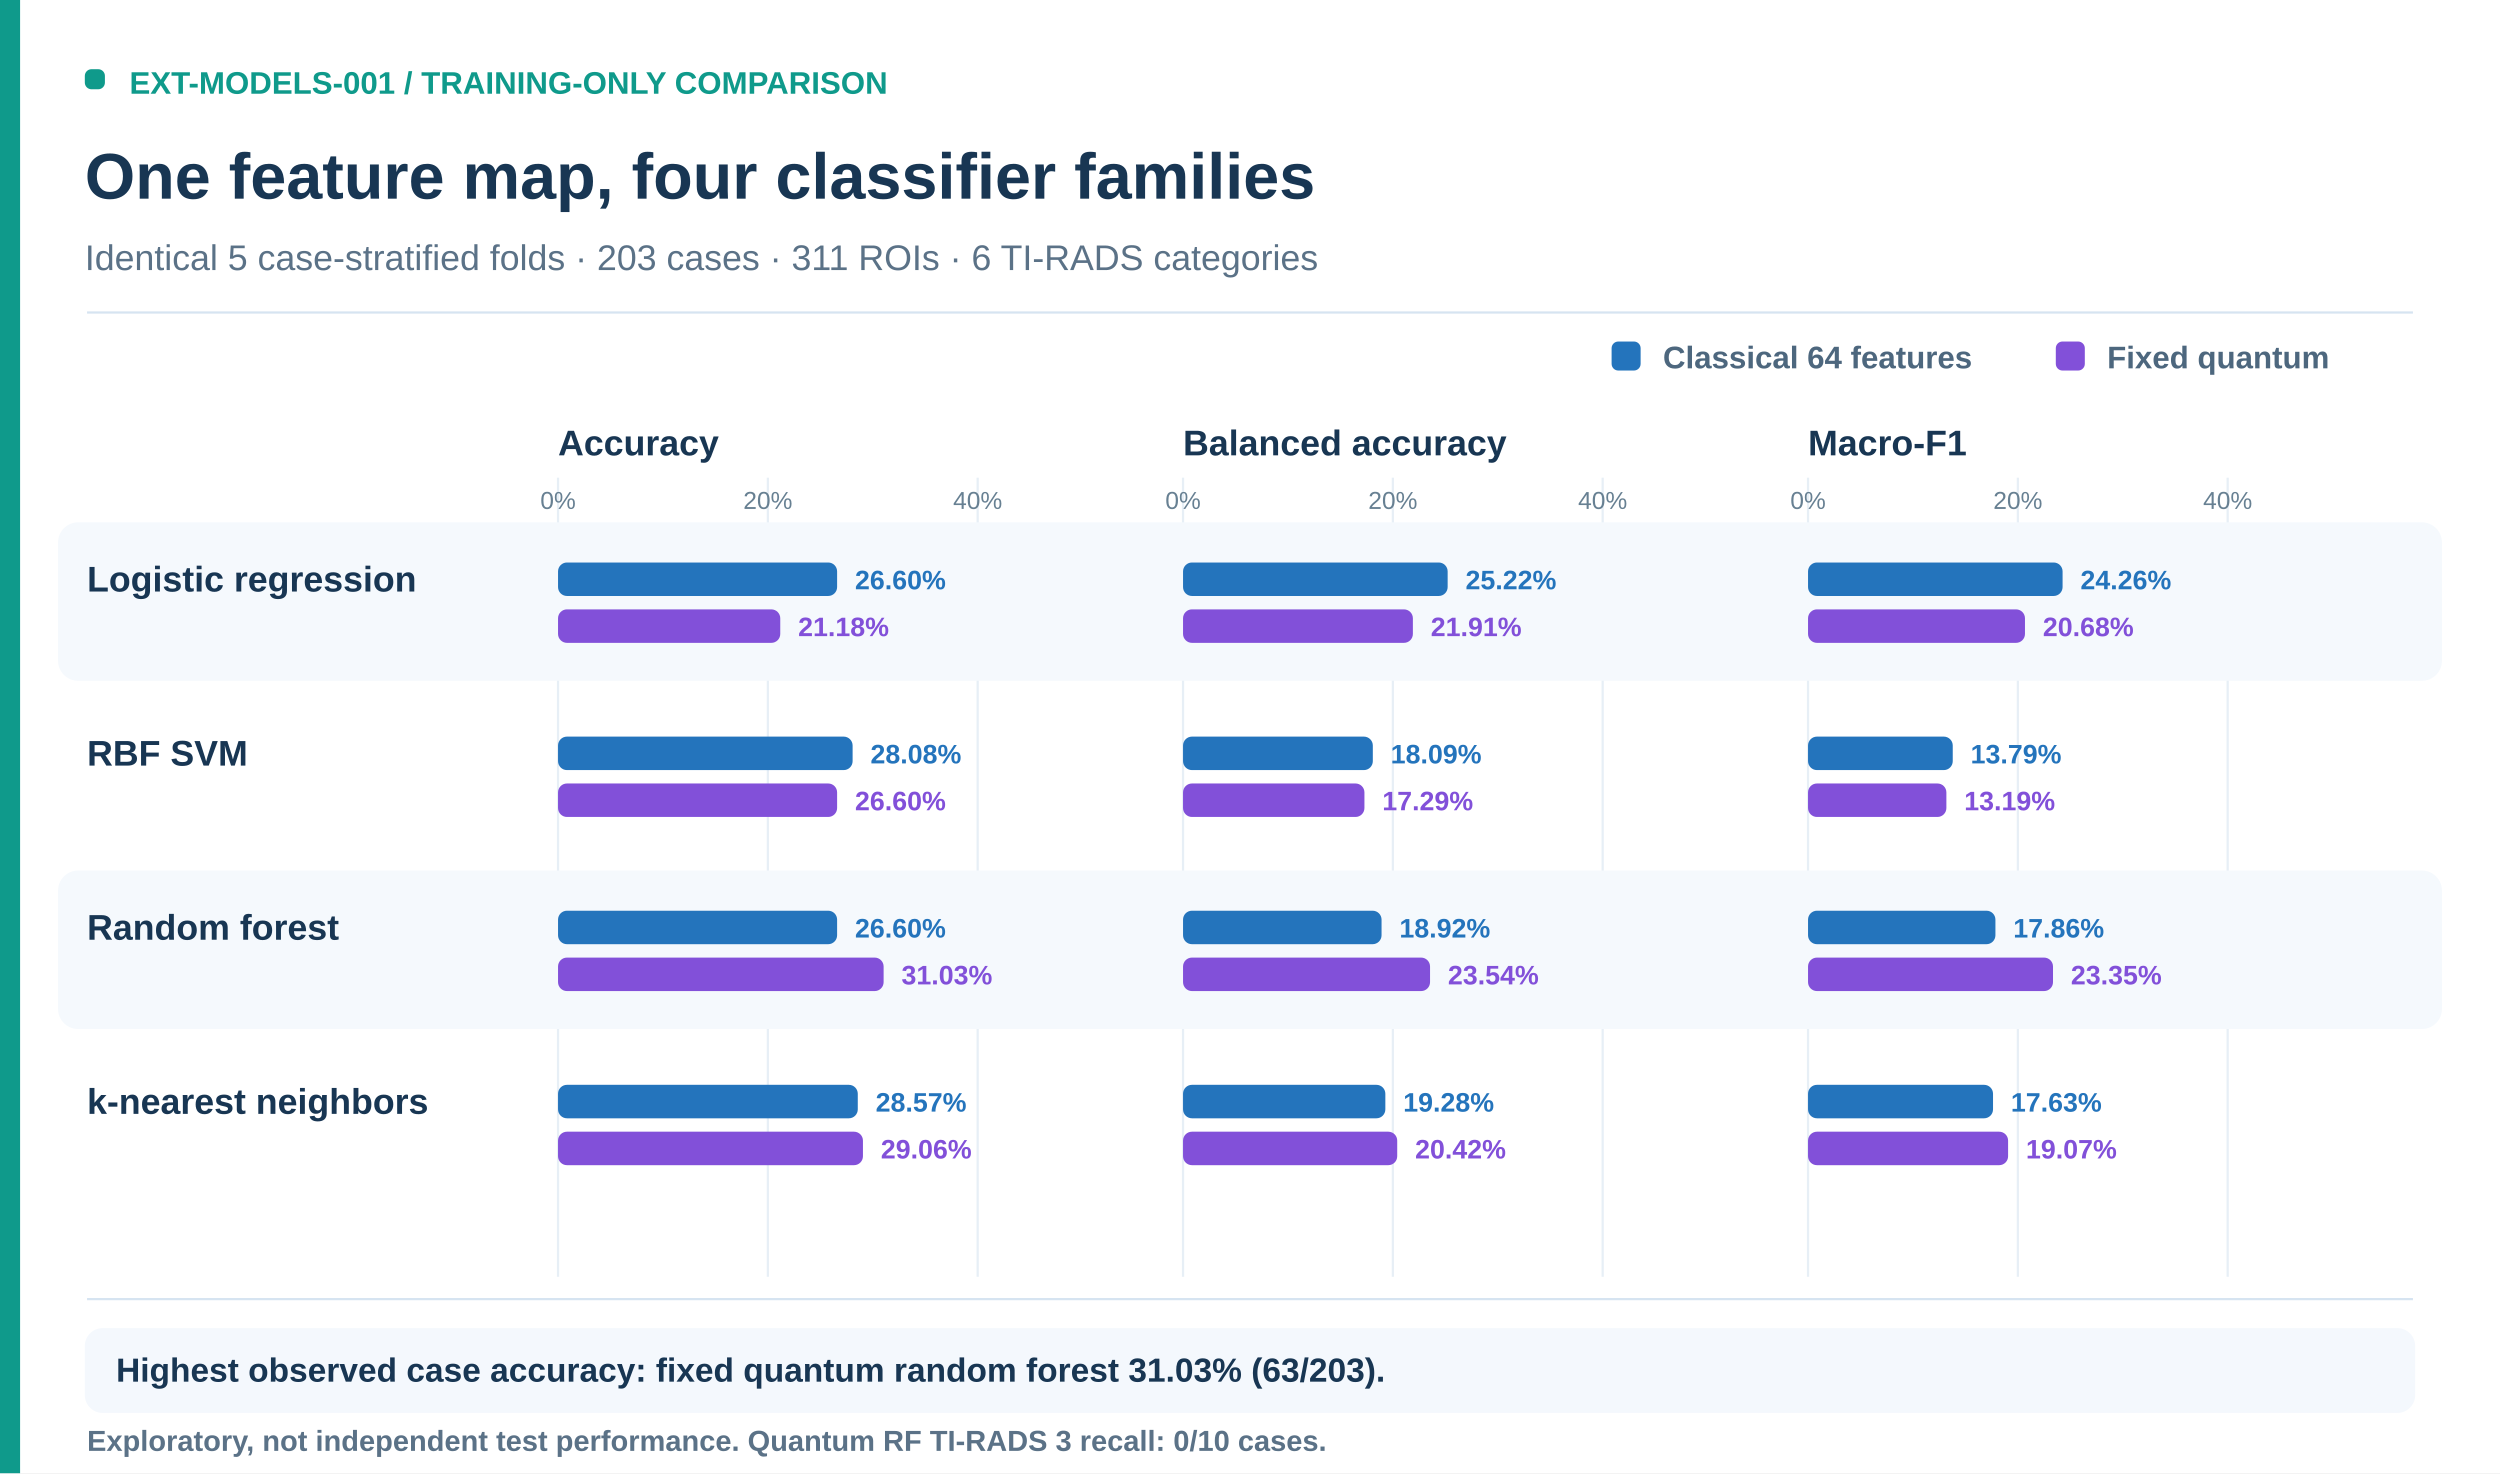
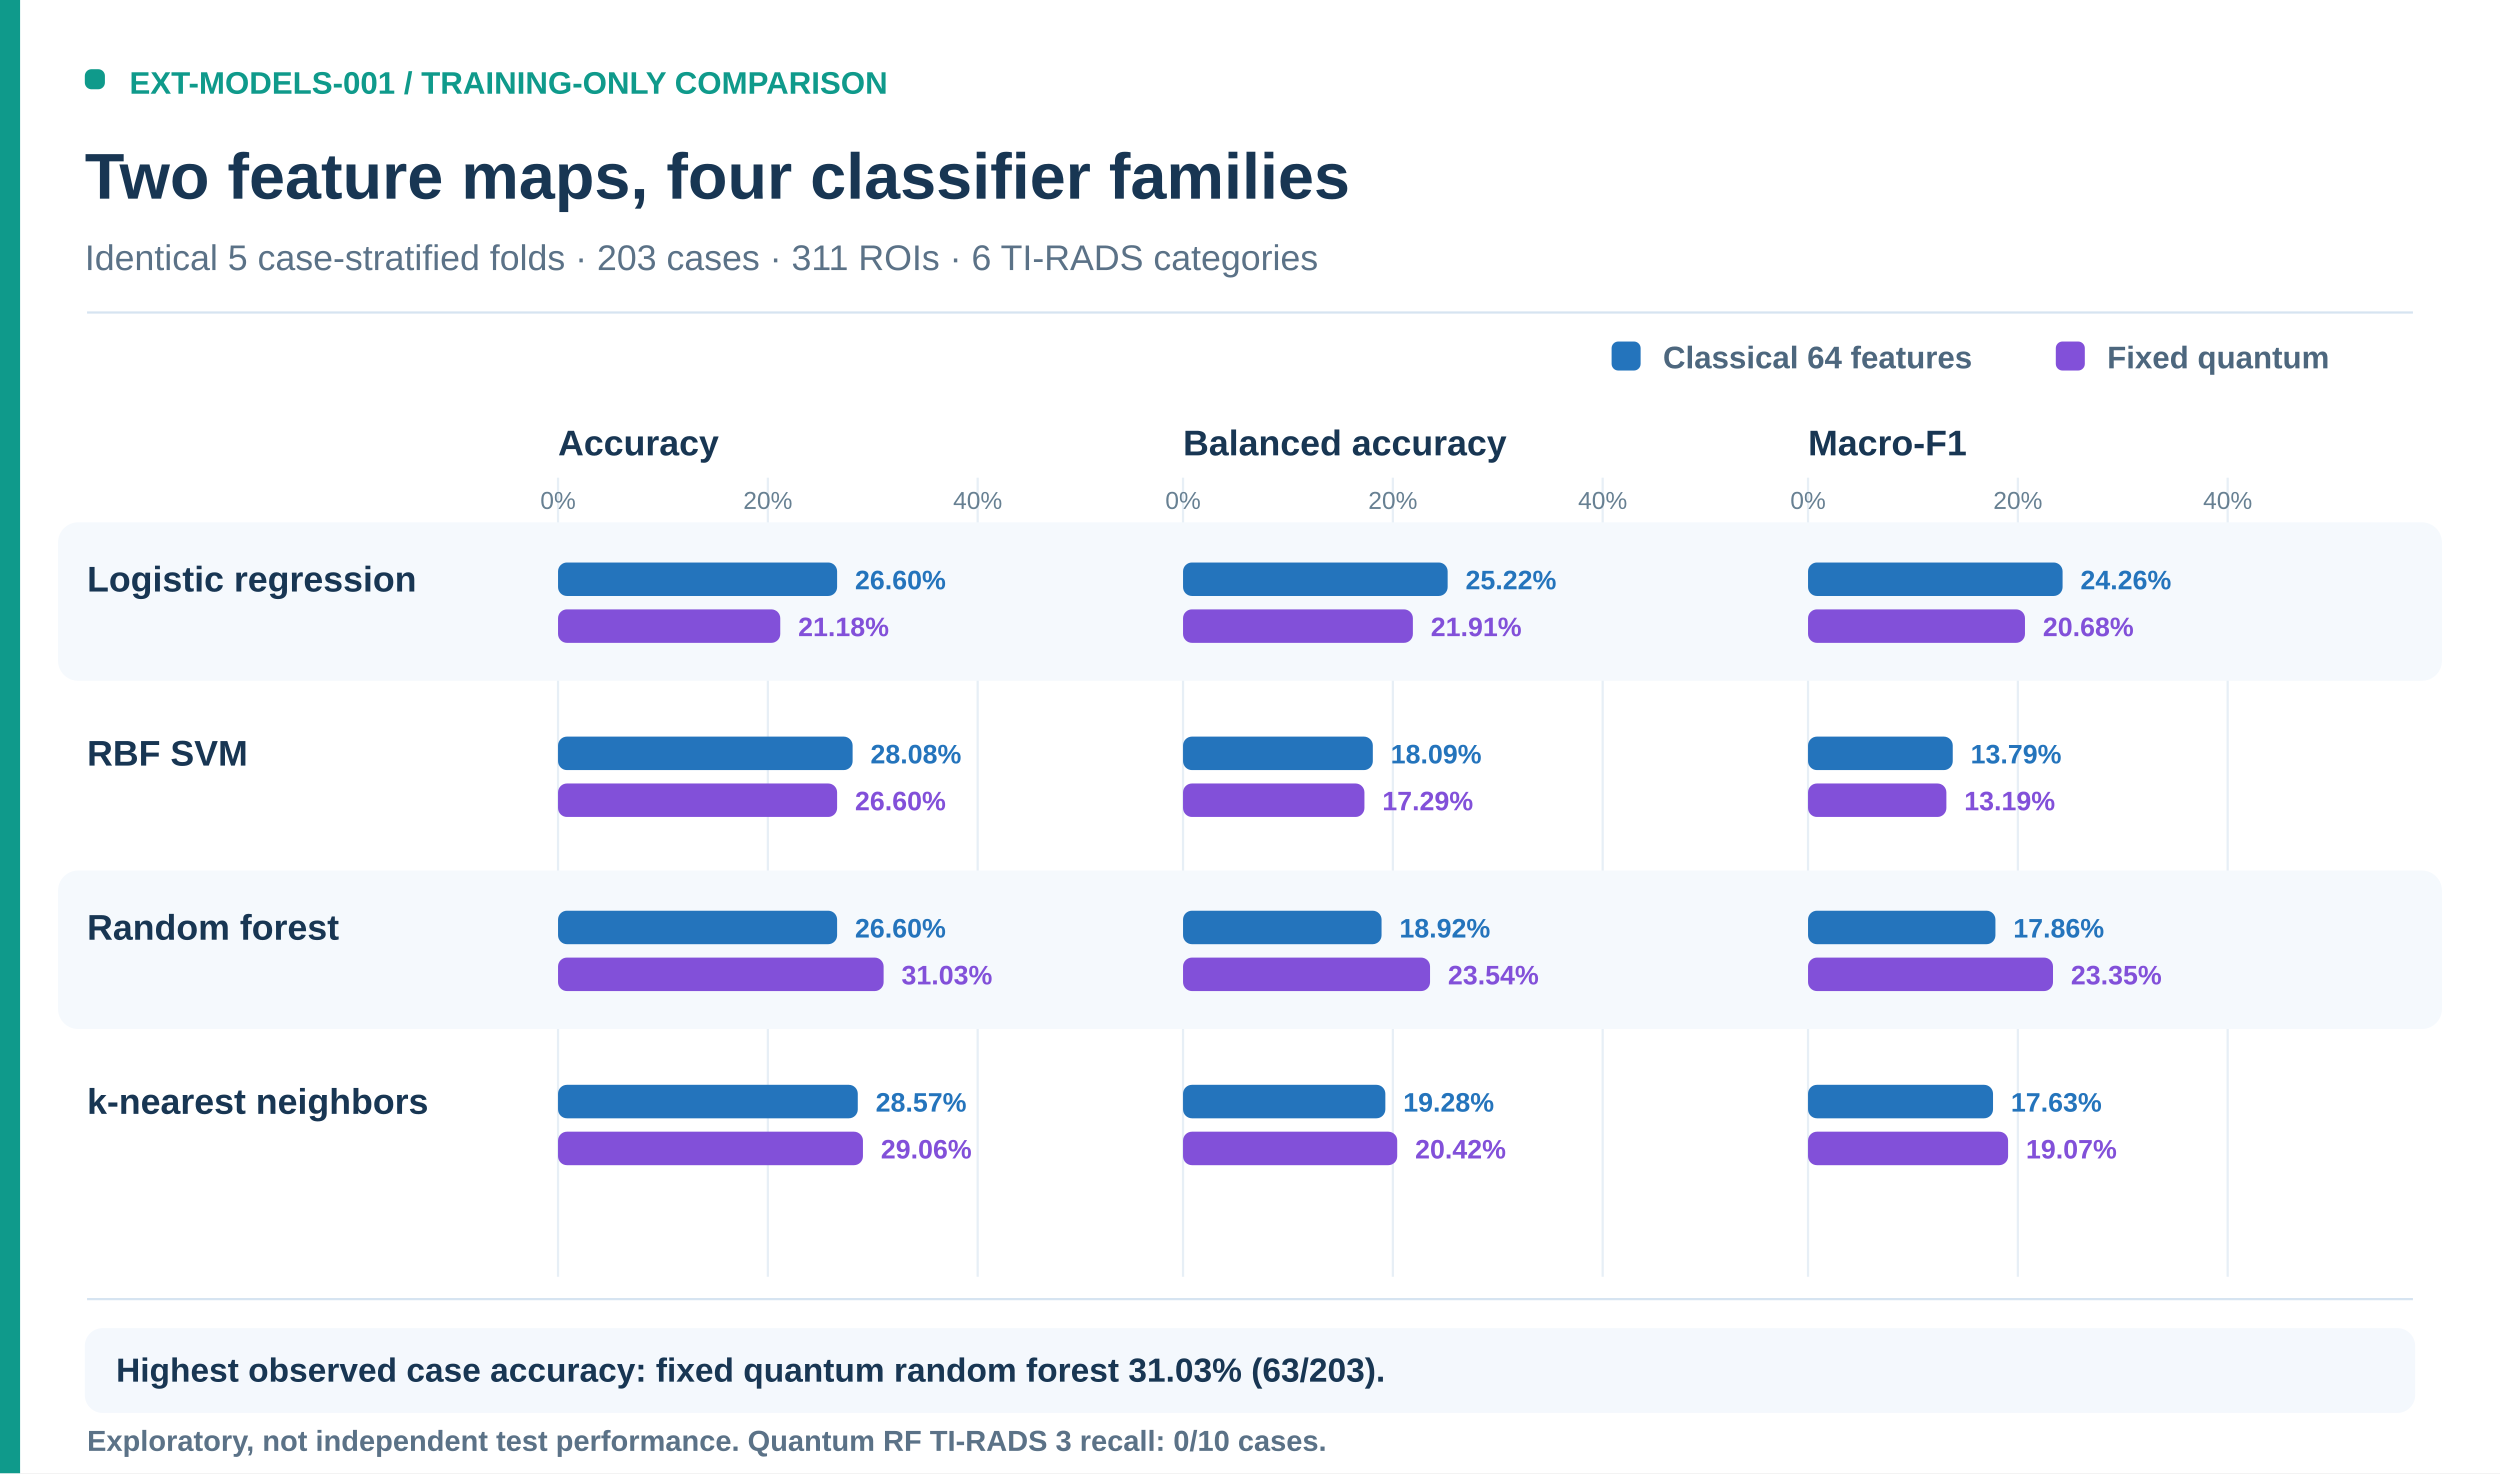
<svg xmlns="http://www.w3.org/2000/svg" role="img" aria-labelledby="title desc" viewBox="0 0 1120 660" width="1120" height="660">
  <rect x="0" y="0" width="1120" height="660" rx="0" fill="#FFFFFF" />
  <rect x="0" y="0" width="9" height="660" rx="0" fill="#0F9A8B" />
  <rect x="38" y="31" width="9" height="9" rx="3" fill="#0F9A8B" />
  <text x="58" y="42" font-family="Arial,Helvetica,sans-serif" font-size="14" fill="#0F9A8B" font-weight="800" text-anchor="start">EXT-MODELS-001  /  TRAINING-ONLY COMPARISON</text>
-   <text x="38" y="89" font-family="Arial,Helvetica,sans-serif" font-size="29" fill="#183653" font-weight="780" text-anchor="start">One feature map, four classifier families</text>
+   <text x="38" y="89" font-family="Arial,Helvetica,sans-serif" font-size="29" fill="#183653" font-weight="780" text-anchor="start">Two feature maps, four classifier families</text>
  <text x="38" y="121" font-family="Arial,Helvetica,sans-serif" font-size="16" fill="#5B7287" font-weight="500" text-anchor="start">Identical 5 case-stratified folds  ·  203 cases  ·  311 ROIs  ·  6 TI-RADS categories</text>
  <line x1="39" y1="140" x2="1081" y2="140" stroke="#D6E4F1" stroke-width="1" />
  <rect x="722" y="153" width="13" height="13" rx="3" fill="#2474BC" />
  <text x="745" y="165" font-family="Arial,Helvetica,sans-serif" font-size="14" fill="#4D677E" font-weight="550" text-anchor="start">Classical 64 features</text>
  <rect x="921" y="153" width="13" height="13" rx="3" fill="#8250D9" />
  <text x="944" y="165" font-family="Arial,Helvetica,sans-serif" font-size="14" fill="#4D677E" font-weight="550" text-anchor="start">Fixed quantum</text>
  <text x="250" y="204" font-family="Arial,Helvetica,sans-serif" font-size="16" fill="#183653" font-weight="750" text-anchor="start">Accuracy</text>
  <line x1="250" y1="214" x2="250" y2="572" stroke="#E7EFF6" stroke-width="1" />
  <text x="250" y="228" font-family="Arial,Helvetica,sans-serif" font-size="11" fill="#678092" font-weight="500" text-anchor="middle">0%</text>
  <line x1="344" y1="214" x2="344" y2="572" stroke="#E7EFF6" stroke-width="1" />
  <text x="344" y="228" font-family="Arial,Helvetica,sans-serif" font-size="11" fill="#678092" font-weight="500" text-anchor="middle">20%</text>
  <line x1="438" y1="214" x2="438" y2="572" stroke="#E7EFF6" stroke-width="1" />
  <text x="438" y="228" font-family="Arial,Helvetica,sans-serif" font-size="11" fill="#678092" font-weight="500" text-anchor="middle">40%</text>
  <text x="530" y="204" font-family="Arial,Helvetica,sans-serif" font-size="16" fill="#183653" font-weight="750" text-anchor="start">Balanced accuracy</text>
  <line x1="530" y1="214" x2="530" y2="572" stroke="#E7EFF6" stroke-width="1" />
  <text x="530" y="228" font-family="Arial,Helvetica,sans-serif" font-size="11" fill="#678092" font-weight="500" text-anchor="middle">0%</text>
  <line x1="624" y1="214" x2="624" y2="572" stroke="#E7EFF6" stroke-width="1" />
  <text x="624" y="228" font-family="Arial,Helvetica,sans-serif" font-size="11" fill="#678092" font-weight="500" text-anchor="middle">20%</text>
  <line x1="718" y1="214" x2="718" y2="572" stroke="#E7EFF6" stroke-width="1" />
  <text x="718" y="228" font-family="Arial,Helvetica,sans-serif" font-size="11" fill="#678092" font-weight="500" text-anchor="middle">40%</text>
  <text x="810" y="204" font-family="Arial,Helvetica,sans-serif" font-size="16" fill="#183653" font-weight="750" text-anchor="start">Macro-F1</text>
  <line x1="810" y1="214" x2="810" y2="572" stroke="#E7EFF6" stroke-width="1" />
  <text x="810" y="228" font-family="Arial,Helvetica,sans-serif" font-size="11" fill="#678092" font-weight="500" text-anchor="middle">0%</text>
  <line x1="904" y1="214" x2="904" y2="572" stroke="#E7EFF6" stroke-width="1" />
  <text x="904" y="228" font-family="Arial,Helvetica,sans-serif" font-size="11" fill="#678092" font-weight="500" text-anchor="middle">20%</text>
  <line x1="998" y1="214" x2="998" y2="572" stroke="#E7EFF6" stroke-width="1" />
  <text x="998" y="228" font-family="Arial,Helvetica,sans-serif" font-size="11" fill="#678092" font-weight="500" text-anchor="middle">40%</text>
  <rect x="26" y="234" width="1068" height="71" rx="9" fill="#F5F9FD" />
  <text x="39" y="265" font-family="Arial,Helvetica,sans-serif" font-size="16" fill="#183653" font-weight="650" text-anchor="start">Logistic regression</text>
  <rect x="250" y="252" width="125.025" height="15" rx="4" fill="#2474BC" />
  <text x="383.025" y="264" font-family="Arial,Helvetica,sans-serif" font-size="12" fill="#2474BC" font-weight="750" text-anchor="start">26.60%</text>
  <rect x="250" y="273" width="99.557" height="15" rx="4" fill="#8250D9" />
  <text x="357.557" y="285" font-family="Arial,Helvetica,sans-serif" font-size="12" fill="#8250D9" font-weight="750" text-anchor="start">21.18%</text>
  <rect x="530" y="252" width="118.549" height="15" rx="4" fill="#2474BC" />
  <text x="656.549" y="264" font-family="Arial,Helvetica,sans-serif" font-size="12" fill="#2474BC" font-weight="750" text-anchor="start">25.22%</text>
  <rect x="530" y="273" width="102.971" height="15" rx="4" fill="#8250D9" />
  <text x="640.971" y="285" font-family="Arial,Helvetica,sans-serif" font-size="12" fill="#8250D9" font-weight="750" text-anchor="start">21.91%</text>
  <rect x="810" y="252" width="114.037" height="15" rx="4" fill="#2474BC" />
  <text x="932.037" y="264" font-family="Arial,Helvetica,sans-serif" font-size="12" fill="#2474BC" font-weight="750" text-anchor="start">24.26%</text>
  <rect x="810" y="273" width="97.19" height="15" rx="4" fill="#8250D9" />
  <text x="915.19" y="285" font-family="Arial,Helvetica,sans-serif" font-size="12" fill="#8250D9" font-weight="750" text-anchor="start">20.68%</text>
  <text x="39" y="343" font-family="Arial,Helvetica,sans-serif" font-size="16" fill="#183653" font-weight="650" text-anchor="start">RBF SVM</text>
  <rect x="250" y="330" width="131.97" height="15" rx="4" fill="#2474BC" />
  <text x="389.97" y="342" font-family="Arial,Helvetica,sans-serif" font-size="12" fill="#2474BC" font-weight="750" text-anchor="start">28.08%</text>
  <rect x="250" y="351" width="125.025" height="15" rx="4" fill="#8250D9" />
  <text x="383.025" y="363" font-family="Arial,Helvetica,sans-serif" font-size="12" fill="#8250D9" font-weight="750" text-anchor="start">26.60%</text>
  <rect x="530" y="330" width="85.026" height="15" rx="4" fill="#2474BC" />
  <text x="623.026" y="342" font-family="Arial,Helvetica,sans-serif" font-size="12" fill="#2474BC" font-weight="750" text-anchor="start">18.09%</text>
  <rect x="530" y="351" width="81.267" height="15" rx="4" fill="#8250D9" />
  <text x="619.267" y="363" font-family="Arial,Helvetica,sans-serif" font-size="12" fill="#8250D9" font-weight="750" text-anchor="start">17.29%</text>
  <rect x="810" y="330" width="64.83" height="15" rx="4" fill="#2474BC" />
  <text x="882.83" y="342" font-family="Arial,Helvetica,sans-serif" font-size="12" fill="#2474BC" font-weight="750" text-anchor="start">13.79%</text>
  <rect x="810" y="351" width="61.978" height="15" rx="4" fill="#8250D9" />
  <text x="879.978" y="363" font-family="Arial,Helvetica,sans-serif" font-size="12" fill="#8250D9" font-weight="750" text-anchor="start">13.19%</text>
  <rect x="26" y="390" width="1068" height="71" rx="9" fill="#F5F9FD" />
  <text x="39" y="421" font-family="Arial,Helvetica,sans-serif" font-size="16" fill="#183653" font-weight="650" text-anchor="start">Random forest</text>
  <rect x="250" y="408" width="125.025" height="15" rx="4" fill="#2474BC" />
  <text x="383.025" y="420" font-family="Arial,Helvetica,sans-serif" font-size="12" fill="#2474BC" font-weight="750" text-anchor="start">26.60%</text>
  <rect x="250" y="429" width="145.862" height="15" rx="4" fill="#8250D9" />
  <text x="403.862" y="441" font-family="Arial,Helvetica,sans-serif" font-size="12" fill="#8250D9" font-weight="750" text-anchor="start">31.03%</text>
  <rect x="530" y="408" width="88.939" height="15" rx="4" fill="#2474BC" />
  <text x="626.939" y="420" font-family="Arial,Helvetica,sans-serif" font-size="12" fill="#2474BC" font-weight="750" text-anchor="start">18.92%</text>
  <rect x="530" y="429" width="110.659" height="15" rx="4" fill="#8250D9" />
  <text x="648.659" y="441" font-family="Arial,Helvetica,sans-serif" font-size="12" fill="#8250D9" font-weight="750" text-anchor="start">23.54%</text>
  <rect x="810" y="408" width="83.951" height="15" rx="4" fill="#2474BC" />
  <text x="901.951" y="420" font-family="Arial,Helvetica,sans-serif" font-size="12" fill="#2474BC" font-weight="750" text-anchor="start">17.86%</text>
  <rect x="810" y="429" width="109.746" height="15" rx="4" fill="#8250D9" />
  <text x="927.746" y="441" font-family="Arial,Helvetica,sans-serif" font-size="12" fill="#8250D9" font-weight="750" text-anchor="start">23.35%</text>
  <text x="39" y="499" font-family="Arial,Helvetica,sans-serif" font-size="16" fill="#183653" font-weight="650" text-anchor="start">k-nearest neighbors</text>
  <rect x="250" y="486" width="134.286" height="15" rx="4" fill="#2474BC" />
  <text x="392.286" y="498" font-family="Arial,Helvetica,sans-serif" font-size="12" fill="#2474BC" font-weight="750" text-anchor="start">28.57%</text>
  <rect x="250" y="507" width="136.601" height="15" rx="4" fill="#8250D9" />
  <text x="394.601" y="519" font-family="Arial,Helvetica,sans-serif" font-size="12" fill="#8250D9" font-weight="750" text-anchor="start">29.06%</text>
  <rect x="530" y="486" width="90.636" height="15" rx="4" fill="#2474BC" />
  <text x="628.636" y="498" font-family="Arial,Helvetica,sans-serif" font-size="12" fill="#2474BC" font-weight="750" text-anchor="start">19.28%</text>
  <rect x="530" y="507" width="95.952" height="15" rx="4" fill="#8250D9" />
  <text x="633.952" y="519" font-family="Arial,Helvetica,sans-serif" font-size="12" fill="#8250D9" font-weight="750" text-anchor="start">20.42%</text>
  <rect x="810" y="486" width="82.876" height="15" rx="4" fill="#2474BC" />
  <text x="900.876" y="498" font-family="Arial,Helvetica,sans-serif" font-size="12" fill="#2474BC" font-weight="750" text-anchor="start">17.63%</text>
  <rect x="810" y="507" width="89.626" height="15" rx="4" fill="#8250D9" />
  <text x="907.626" y="519" font-family="Arial,Helvetica,sans-serif" font-size="12" fill="#8250D9" font-weight="750" text-anchor="start">19.07%</text>
  <line x1="39" y1="582" x2="1081" y2="582" stroke="#D6E4F1" stroke-width="1" />
  <rect x="38" y="595" width="1044" height="38" rx="8" fill="#F4F8FD" />
  <text x="52" y="619" font-family="Arial,Helvetica,sans-serif" font-size="15" fill="#183653" font-weight="700" text-anchor="start">Highest observed case accuracy: fixed quantum random forest 31.03% (63/203).</text>
  <text x="39" y="650" font-family="Arial,Helvetica,sans-serif" font-size="13" fill="#5B7287" font-weight="550" text-anchor="start">Exploratory, not independent test performance. Quantum RF TI-RADS 3 recall: 0/10 cases.</text>
</svg>
